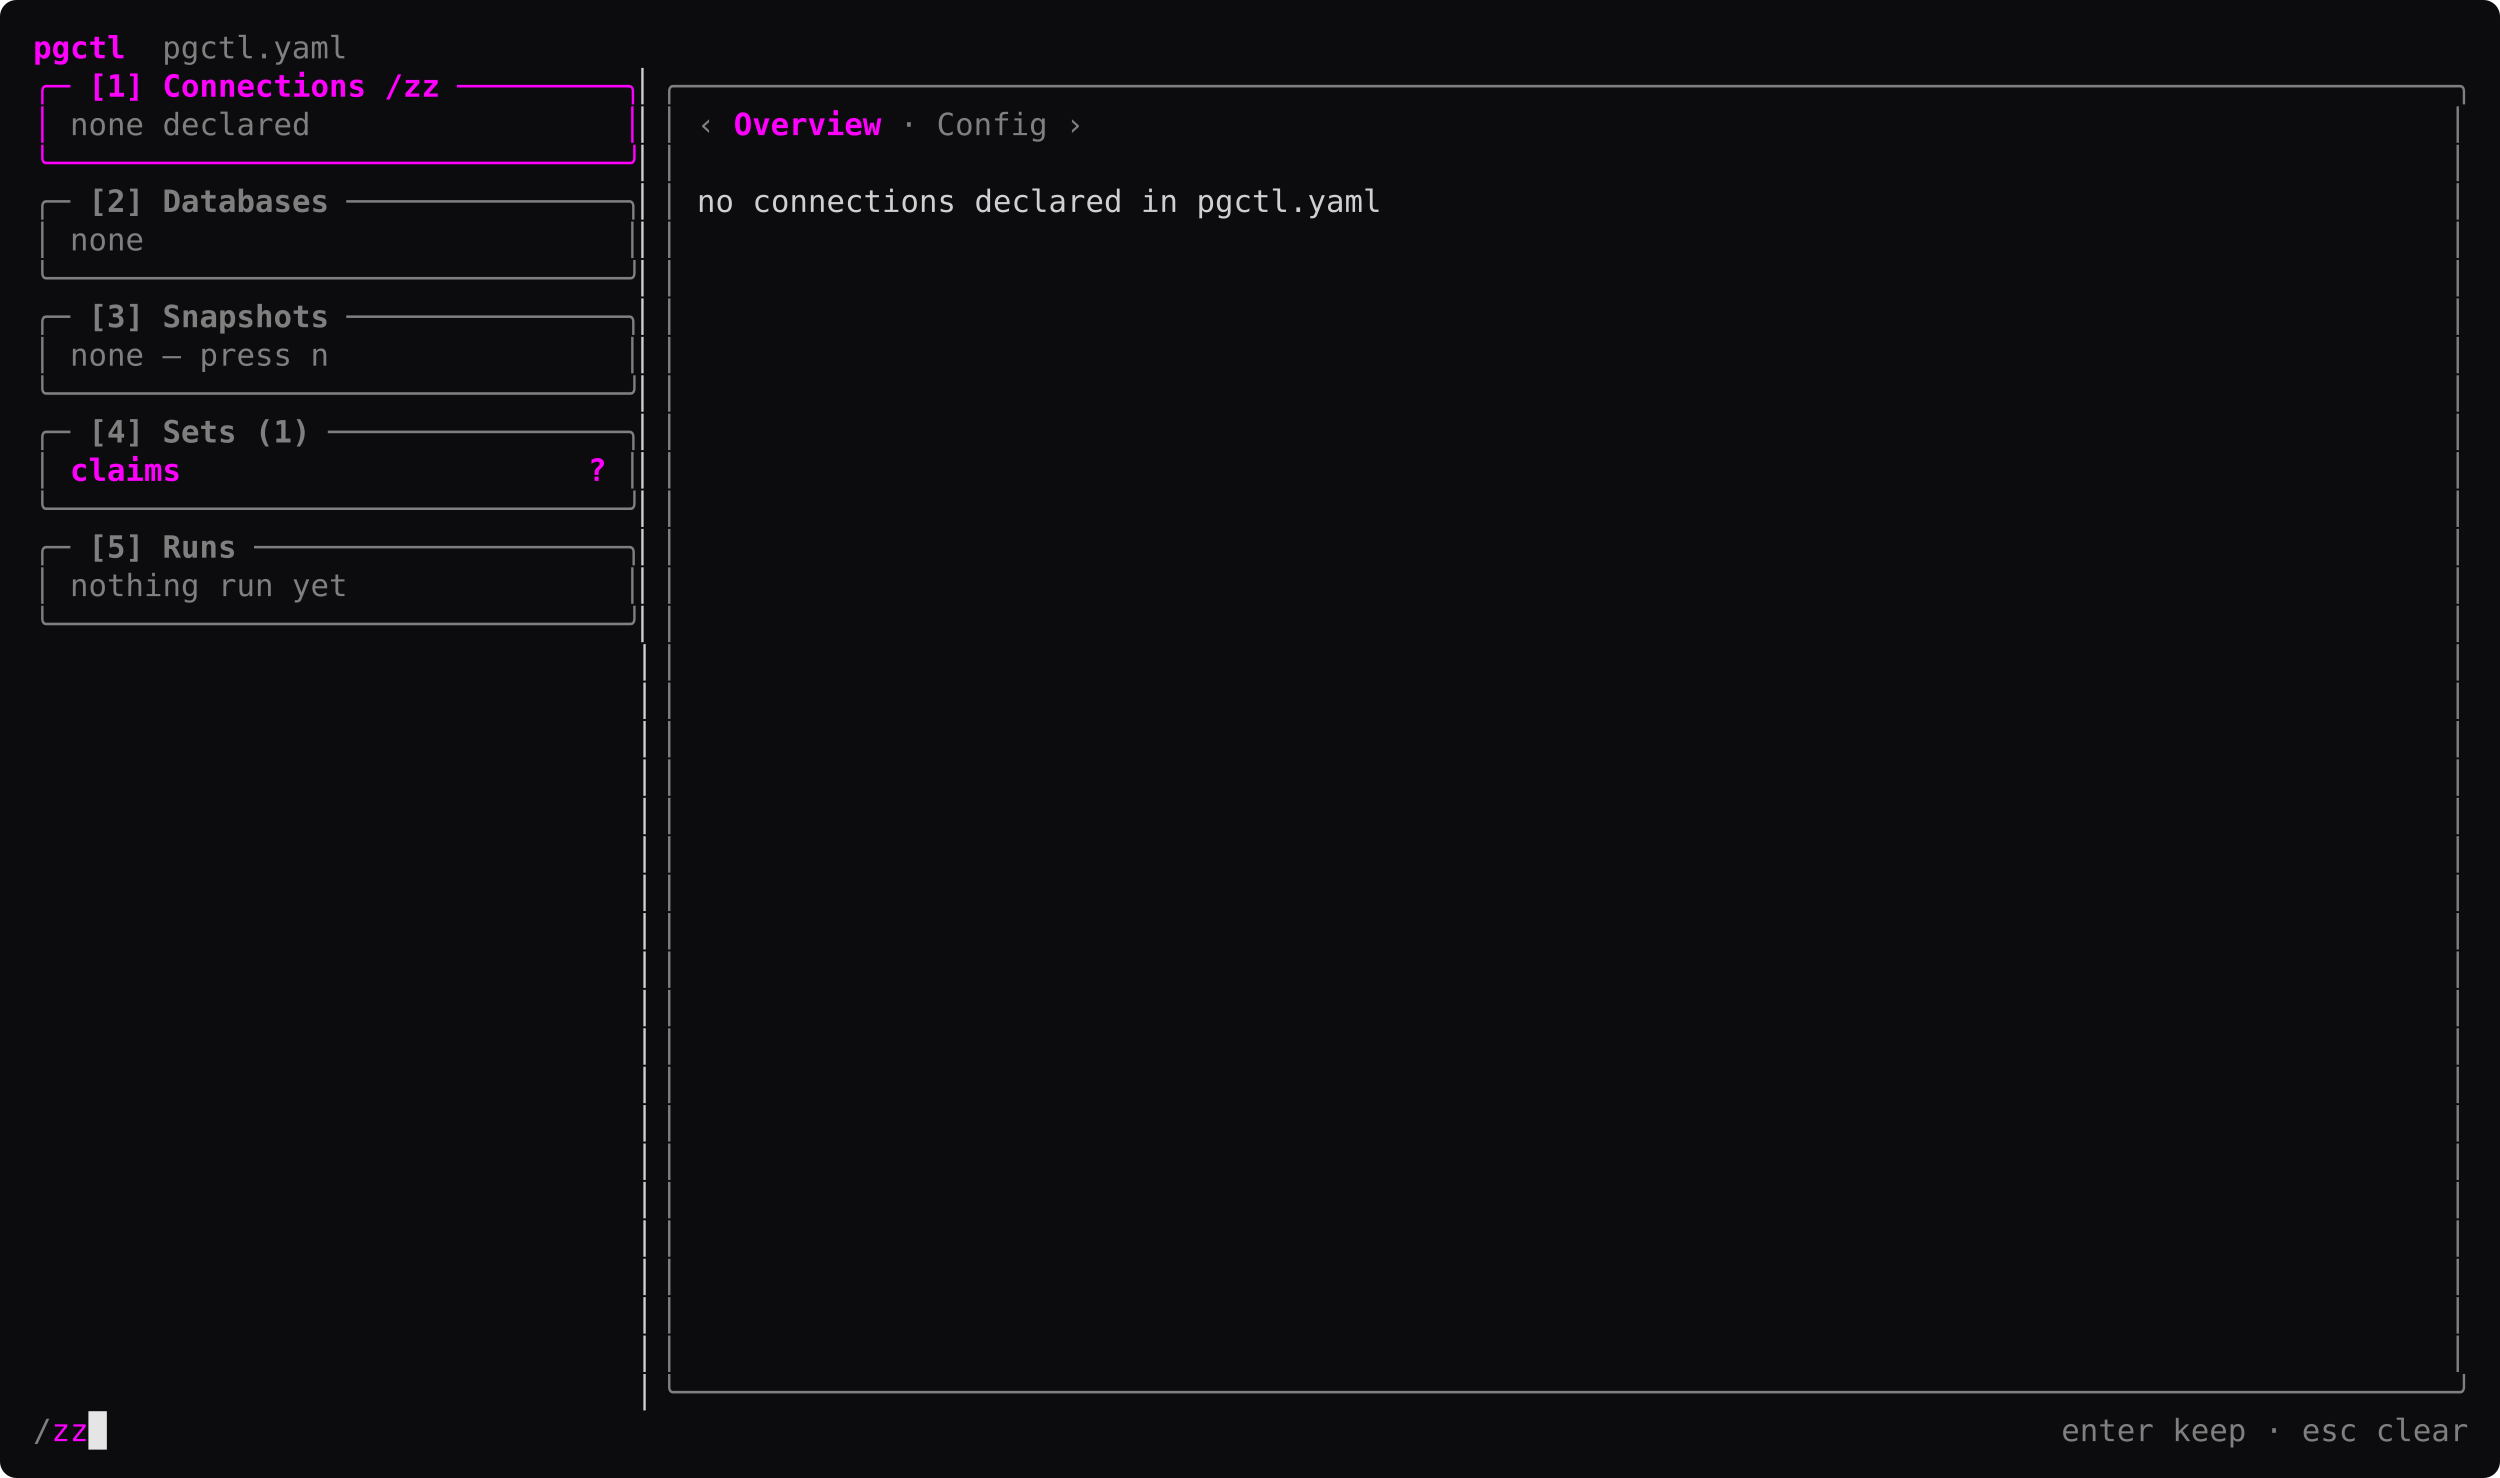
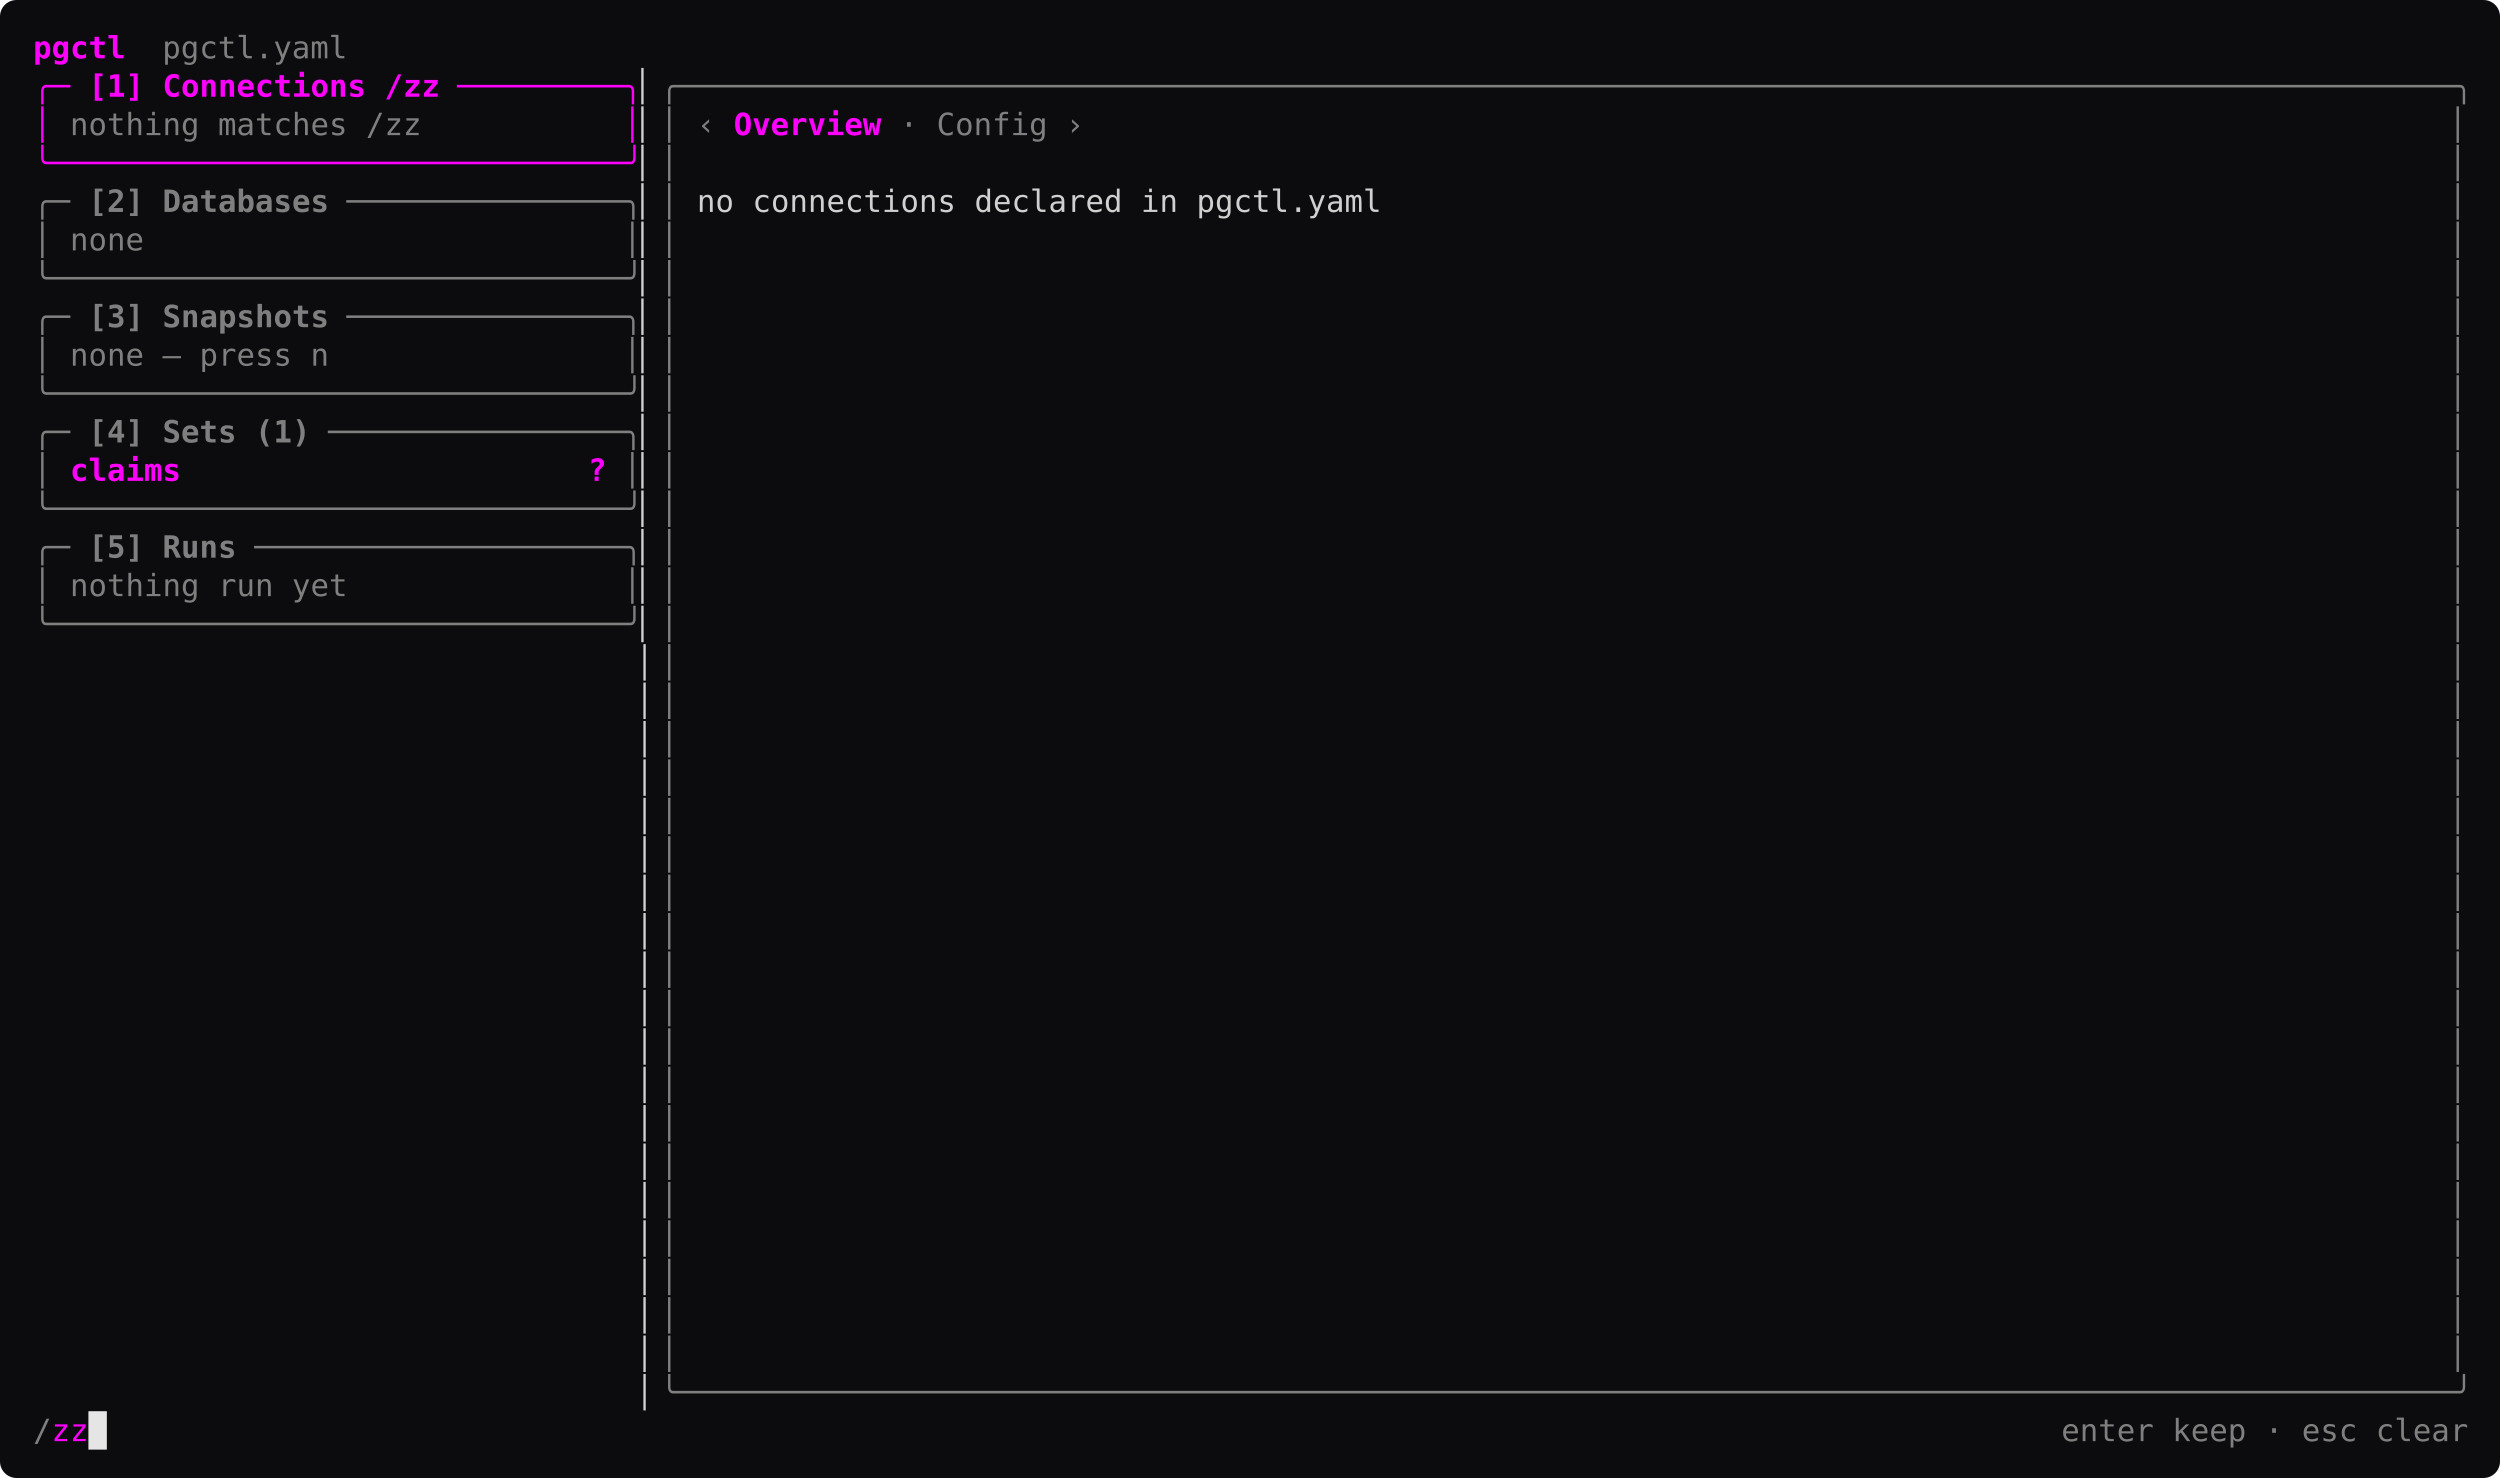
<svg xmlns="http://www.w3.org/2000/svg" width="1057.6" height="625.25" viewBox="0 0 1057.6 625.25" font-family="ui-monospace, 'SF Mono', SFMono-Regular, Menlo, Consolas, 'DejaVu Sans Mono', monospace" font-size="13" role="img">
  <rect width="1057.6" height="625.25" rx="7" fill="#0c0c0e" />
  <rect x="37.4" y="597" width="7.8" height="16.25" fill="#e5e5e5" />
  <text x="14" y="24.68" textLength="39" lengthAdjust="spacing" fill="#ff00ff" font-weight="600" xml:space="preserve">pgctl</text>
  <text x="53" y="24.68" textLength="93.6" lengthAdjust="spacing" fill="#7f7f7f" xml:space="preserve">  pgctl.yaml</text>
  <text x="14" y="40.92" textLength="15.6" lengthAdjust="spacing" fill="#ff00ff" xml:space="preserve">╭─</text>
  <text x="29.6" y="40.92" textLength="156" lengthAdjust="spacing" fill="#ff00ff" font-weight="600" xml:space="preserve"> [1] Connections /zz</text>
  <text x="193.4" y="40.92" textLength="78" lengthAdjust="spacing" fill="#ff00ff" xml:space="preserve">─────────╮</text>
  <text x="271.4" y="40.92" textLength="7.8" lengthAdjust="spacing" fill="#d0d0d0" xml:space="preserve">▏</text>
  <text x="279.2" y="40.92" textLength="764.4" lengthAdjust="spacing" fill="#7f7f7f" xml:space="preserve">╭────────────────────────────────────────────────────────────────────────────────────────────────╮</text>
  <text x="14" y="57.17" textLength="7.8" lengthAdjust="spacing" fill="#ff00ff" xml:space="preserve">│</text>
-   <text x="29.6" y="57.17" textLength="101.4" lengthAdjust="spacing" fill="#7f7f7f" xml:space="preserve">none declared</text>
+   <text x="29.6" y="57.17" textLength="148.2" lengthAdjust="spacing" fill="#7f7f7f" xml:space="preserve">nothing matches /zz</text>
  <text x="263.6" y="57.17" textLength="7.8" lengthAdjust="spacing" fill="#ff00ff" xml:space="preserve">│</text>
  <text x="271.4" y="57.17" textLength="7.8" lengthAdjust="spacing" fill="#d0d0d0" xml:space="preserve">▏</text>
  <text x="279.2" y="57.17" textLength="7.8" lengthAdjust="spacing" fill="#7f7f7f" xml:space="preserve">│</text>
  <text x="294.8" y="57.17" textLength="7.8" lengthAdjust="spacing" fill="#7f7f7f" xml:space="preserve">‹</text>
  <text x="310.4" y="57.17" textLength="7.8" lengthAdjust="spacing" fill="#ff00ff" font-weight="600" xml:space="preserve">O</text>
  <text x="318.2" y="57.17" textLength="7.8" lengthAdjust="spacing" fill="#ff00ff" font-weight="600" xml:space="preserve">v</text>
  <text x="326" y="57.17" textLength="7.8" lengthAdjust="spacing" fill="#ff00ff" font-weight="600" xml:space="preserve">e</text>
  <text x="333.8" y="57.17" textLength="7.8" lengthAdjust="spacing" fill="#ff00ff" font-weight="600" xml:space="preserve">r</text>
  <text x="341.6" y="57.17" textLength="7.8" lengthAdjust="spacing" fill="#ff00ff" font-weight="600" xml:space="preserve">v</text>
  <text x="349.4" y="57.17" textLength="7.8" lengthAdjust="spacing" fill="#ff00ff" font-weight="600" xml:space="preserve">i</text>
  <text x="357.2" y="57.17" textLength="7.8" lengthAdjust="spacing" fill="#ff00ff" font-weight="600" xml:space="preserve">e</text>
  <text x="365" y="57.17" textLength="7.8" lengthAdjust="spacing" fill="#ff00ff" font-weight="600" xml:space="preserve">w</text>
  <text x="380.6" y="57.17" textLength="7.8" lengthAdjust="spacing" fill="#7f7f7f" xml:space="preserve">·</text>
  <text x="388.4" y="57.17" textLength="54.6" lengthAdjust="spacing" fill="#7f7f7f" xml:space="preserve"> Config</text>
  <text x="450.8" y="57.17" textLength="7.8" lengthAdjust="spacing" fill="#7f7f7f" xml:space="preserve">›</text>
  <text x="1035.8" y="57.17" textLength="7.8" lengthAdjust="spacing" fill="#7f7f7f" xml:space="preserve">│</text>
  <text x="14" y="73.42" textLength="257.4" lengthAdjust="spacing" fill="#ff00ff" xml:space="preserve">╰───────────────────────────────╯</text>
  <text x="271.4" y="73.42" textLength="7.8" lengthAdjust="spacing" fill="#d0d0d0" xml:space="preserve">▏</text>
  <text x="279.2" y="73.42" textLength="7.8" lengthAdjust="spacing" fill="#7f7f7f" xml:space="preserve">│</text>
  <text x="1035.8" y="73.42" textLength="7.8" lengthAdjust="spacing" fill="#7f7f7f" xml:space="preserve">│</text>
  <text x="14" y="89.67" textLength="15.6" lengthAdjust="spacing" fill="#7f7f7f" xml:space="preserve">╭─</text>
  <text x="29.6" y="89.67" textLength="109.2" lengthAdjust="spacing" fill="#7f7f7f" font-weight="600" xml:space="preserve"> [2] Databases</text>
  <text x="146.6" y="89.67" textLength="124.8" lengthAdjust="spacing" fill="#7f7f7f" xml:space="preserve">───────────────╮</text>
  <text x="271.4" y="89.67" textLength="7.8" lengthAdjust="spacing" fill="#d0d0d0" xml:space="preserve">▏</text>
  <text x="279.2" y="89.67" textLength="7.8" lengthAdjust="spacing" fill="#7f7f7f" xml:space="preserve">│</text>
  <text x="287" y="89.67" textLength="296.4" lengthAdjust="spacing" fill="#d0d0d0" xml:space="preserve"> no connections declared in pgctl.yaml</text>
  <text x="1035.8" y="89.67" textLength="7.8" lengthAdjust="spacing" fill="#7f7f7f" xml:space="preserve">│</text>
  <text x="14" y="105.92" textLength="7.8" lengthAdjust="spacing" fill="#7f7f7f" xml:space="preserve">│</text>
  <text x="29.6" y="105.92" textLength="31.2" lengthAdjust="spacing" fill="#7f7f7f" xml:space="preserve">none</text>
  <text x="263.6" y="105.92" textLength="7.8" lengthAdjust="spacing" fill="#7f7f7f" xml:space="preserve">│</text>
  <text x="271.4" y="105.92" textLength="7.8" lengthAdjust="spacing" fill="#d0d0d0" xml:space="preserve">▏</text>
  <text x="279.2" y="105.92" textLength="7.8" lengthAdjust="spacing" fill="#7f7f7f" xml:space="preserve">│</text>
  <text x="1035.8" y="105.92" textLength="7.8" lengthAdjust="spacing" fill="#7f7f7f" xml:space="preserve">│</text>
  <text x="14" y="122.17" textLength="257.4" lengthAdjust="spacing" fill="#7f7f7f" xml:space="preserve">╰───────────────────────────────╯</text>
  <text x="271.4" y="122.17" textLength="7.8" lengthAdjust="spacing" fill="#d0d0d0" xml:space="preserve">▏</text>
  <text x="279.2" y="122.17" textLength="7.8" lengthAdjust="spacing" fill="#7f7f7f" xml:space="preserve">│</text>
  <text x="1035.8" y="122.17" textLength="7.8" lengthAdjust="spacing" fill="#7f7f7f" xml:space="preserve">│</text>
  <text x="14" y="138.43" textLength="15.6" lengthAdjust="spacing" fill="#7f7f7f" xml:space="preserve">╭─</text>
  <text x="29.6" y="138.43" textLength="109.2" lengthAdjust="spacing" fill="#7f7f7f" font-weight="600" xml:space="preserve"> [3] Snapshots</text>
  <text x="146.6" y="138.43" textLength="124.8" lengthAdjust="spacing" fill="#7f7f7f" xml:space="preserve">───────────────╮</text>
  <text x="271.4" y="138.43" textLength="7.8" lengthAdjust="spacing" fill="#d0d0d0" xml:space="preserve">▏</text>
  <text x="279.2" y="138.43" textLength="7.8" lengthAdjust="spacing" fill="#7f7f7f" xml:space="preserve">│</text>
  <text x="1035.8" y="138.43" textLength="7.8" lengthAdjust="spacing" fill="#7f7f7f" xml:space="preserve">│</text>
  <text x="14" y="154.68" textLength="7.8" lengthAdjust="spacing" fill="#7f7f7f" xml:space="preserve">│</text>
  <text x="29.6" y="154.68" textLength="109.2" lengthAdjust="spacing" fill="#7f7f7f" xml:space="preserve">none — press n</text>
  <text x="263.6" y="154.68" textLength="7.8" lengthAdjust="spacing" fill="#7f7f7f" xml:space="preserve">│</text>
  <text x="271.4" y="154.68" textLength="7.8" lengthAdjust="spacing" fill="#d0d0d0" xml:space="preserve">▏</text>
  <text x="279.2" y="154.68" textLength="7.8" lengthAdjust="spacing" fill="#7f7f7f" xml:space="preserve">│</text>
  <text x="1035.8" y="154.68" textLength="7.8" lengthAdjust="spacing" fill="#7f7f7f" xml:space="preserve">│</text>
  <text x="14" y="170.93" textLength="257.4" lengthAdjust="spacing" fill="#7f7f7f" xml:space="preserve">╰───────────────────────────────╯</text>
  <text x="271.4" y="170.93" textLength="7.8" lengthAdjust="spacing" fill="#d0d0d0" xml:space="preserve">▏</text>
  <text x="279.2" y="170.93" textLength="7.8" lengthAdjust="spacing" fill="#7f7f7f" xml:space="preserve">│</text>
  <text x="1035.8" y="170.93" textLength="7.8" lengthAdjust="spacing" fill="#7f7f7f" xml:space="preserve">│</text>
  <text x="14" y="187.18" textLength="15.6" lengthAdjust="spacing" fill="#7f7f7f" xml:space="preserve">╭─</text>
  <text x="29.6" y="187.18" textLength="101.4" lengthAdjust="spacing" fill="#7f7f7f" font-weight="600" xml:space="preserve"> [4] Sets (1)</text>
  <text x="138.8" y="187.18" textLength="132.6" lengthAdjust="spacing" fill="#7f7f7f" xml:space="preserve">────────────────╮</text>
  <text x="271.4" y="187.18" textLength="7.8" lengthAdjust="spacing" fill="#d0d0d0" xml:space="preserve">▏</text>
  <text x="279.2" y="187.18" textLength="7.8" lengthAdjust="spacing" fill="#7f7f7f" xml:space="preserve">│</text>
  <text x="1035.8" y="187.18" textLength="7.8" lengthAdjust="spacing" fill="#7f7f7f" xml:space="preserve">│</text>
  <text x="14" y="203.43" textLength="7.8" lengthAdjust="spacing" fill="#7f7f7f" xml:space="preserve">│</text>
  <text x="29.6" y="203.43" textLength="226.2" lengthAdjust="spacing" fill="#ff00ff" font-weight="600" xml:space="preserve">claims                      ?</text>
  <text x="263.6" y="203.43" textLength="7.8" lengthAdjust="spacing" fill="#7f7f7f" xml:space="preserve">│</text>
  <text x="271.4" y="203.43" textLength="7.8" lengthAdjust="spacing" fill="#d0d0d0" xml:space="preserve">▏</text>
  <text x="279.2" y="203.43" textLength="7.8" lengthAdjust="spacing" fill="#7f7f7f" xml:space="preserve">│</text>
  <text x="1035.8" y="203.43" textLength="7.8" lengthAdjust="spacing" fill="#7f7f7f" xml:space="preserve">│</text>
  <text x="14" y="219.68" textLength="257.4" lengthAdjust="spacing" fill="#7f7f7f" xml:space="preserve">╰───────────────────────────────╯</text>
  <text x="271.4" y="219.68" textLength="7.8" lengthAdjust="spacing" fill="#d0d0d0" xml:space="preserve">▏</text>
  <text x="279.2" y="219.68" textLength="7.8" lengthAdjust="spacing" fill="#7f7f7f" xml:space="preserve">│</text>
  <text x="1035.8" y="219.68" textLength="7.8" lengthAdjust="spacing" fill="#7f7f7f" xml:space="preserve">│</text>
  <text x="14" y="235.93" textLength="15.6" lengthAdjust="spacing" fill="#7f7f7f" xml:space="preserve">╭─</text>
  <text x="29.6" y="235.93" textLength="70.2" lengthAdjust="spacing" fill="#7f7f7f" font-weight="600" xml:space="preserve"> [5] Runs</text>
  <text x="107.6" y="235.93" textLength="163.8" lengthAdjust="spacing" fill="#7f7f7f" xml:space="preserve">────────────────────╮</text>
  <text x="271.4" y="235.93" textLength="7.8" lengthAdjust="spacing" fill="#d0d0d0" xml:space="preserve">▏</text>
  <text x="279.2" y="235.93" textLength="7.8" lengthAdjust="spacing" fill="#7f7f7f" xml:space="preserve">│</text>
  <text x="1035.8" y="235.93" textLength="7.8" lengthAdjust="spacing" fill="#7f7f7f" xml:space="preserve">│</text>
  <text x="14" y="252.18" textLength="7.8" lengthAdjust="spacing" fill="#7f7f7f" xml:space="preserve">│</text>
  <text x="29.6" y="252.18" textLength="117" lengthAdjust="spacing" fill="#7f7f7f" xml:space="preserve">nothing run yet</text>
  <text x="263.6" y="252.18" textLength="7.8" lengthAdjust="spacing" fill="#7f7f7f" xml:space="preserve">│</text>
  <text x="271.4" y="252.18" textLength="7.8" lengthAdjust="spacing" fill="#d0d0d0" xml:space="preserve">▏</text>
  <text x="279.2" y="252.18" textLength="7.8" lengthAdjust="spacing" fill="#7f7f7f" xml:space="preserve">│</text>
  <text x="1035.8" y="252.18" textLength="7.8" lengthAdjust="spacing" fill="#7f7f7f" xml:space="preserve">│</text>
  <text x="14" y="268.43" textLength="257.4" lengthAdjust="spacing" fill="#7f7f7f" xml:space="preserve">╰───────────────────────────────╯</text>
  <text x="271.4" y="268.43" textLength="7.8" lengthAdjust="spacing" fill="#d0d0d0" xml:space="preserve">▏</text>
  <text x="279.2" y="268.43" textLength="7.8" lengthAdjust="spacing" fill="#7f7f7f" xml:space="preserve">│</text>
  <text x="1035.8" y="268.43" textLength="7.8" lengthAdjust="spacing" fill="#7f7f7f" xml:space="preserve">│</text>
  <text x="14" y="284.68" textLength="265.2" lengthAdjust="spacing" fill="#d0d0d0" xml:space="preserve">                                 ▏</text>
  <text x="279.2" y="284.68" textLength="7.8" lengthAdjust="spacing" fill="#7f7f7f" xml:space="preserve">│</text>
  <text x="1035.8" y="284.68" textLength="7.8" lengthAdjust="spacing" fill="#7f7f7f" xml:space="preserve">│</text>
  <text x="14" y="300.93" textLength="265.2" lengthAdjust="spacing" fill="#d0d0d0" xml:space="preserve">                                 ▏</text>
  <text x="279.2" y="300.93" textLength="7.8" lengthAdjust="spacing" fill="#7f7f7f" xml:space="preserve">│</text>
  <text x="1035.8" y="300.93" textLength="7.8" lengthAdjust="spacing" fill="#7f7f7f" xml:space="preserve">│</text>
  <text x="14" y="317.18" textLength="265.2" lengthAdjust="spacing" fill="#d0d0d0" xml:space="preserve">                                 ▏</text>
  <text x="279.2" y="317.18" textLength="7.8" lengthAdjust="spacing" fill="#7f7f7f" xml:space="preserve">│</text>
  <text x="1035.8" y="317.18" textLength="7.8" lengthAdjust="spacing" fill="#7f7f7f" xml:space="preserve">│</text>
  <text x="14" y="333.43" textLength="265.2" lengthAdjust="spacing" fill="#d0d0d0" xml:space="preserve">                                 ▏</text>
  <text x="279.2" y="333.43" textLength="7.8" lengthAdjust="spacing" fill="#7f7f7f" xml:space="preserve">│</text>
  <text x="1035.8" y="333.43" textLength="7.8" lengthAdjust="spacing" fill="#7f7f7f" xml:space="preserve">│</text>
  <text x="14" y="349.68" textLength="265.2" lengthAdjust="spacing" fill="#d0d0d0" xml:space="preserve">                                 ▏</text>
  <text x="279.2" y="349.68" textLength="7.8" lengthAdjust="spacing" fill="#7f7f7f" xml:space="preserve">│</text>
  <text x="1035.8" y="349.68" textLength="7.8" lengthAdjust="spacing" fill="#7f7f7f" xml:space="preserve">│</text>
  <text x="14" y="365.93" textLength="265.2" lengthAdjust="spacing" fill="#d0d0d0" xml:space="preserve">                                 ▏</text>
  <text x="279.2" y="365.93" textLength="7.8" lengthAdjust="spacing" fill="#7f7f7f" xml:space="preserve">│</text>
  <text x="1035.8" y="365.93" textLength="7.8" lengthAdjust="spacing" fill="#7f7f7f" xml:space="preserve">│</text>
  <text x="14" y="382.18" textLength="265.2" lengthAdjust="spacing" fill="#d0d0d0" xml:space="preserve">                                 ▏</text>
  <text x="279.2" y="382.18" textLength="7.8" lengthAdjust="spacing" fill="#7f7f7f" xml:space="preserve">│</text>
  <text x="1035.8" y="382.18" textLength="7.8" lengthAdjust="spacing" fill="#7f7f7f" xml:space="preserve">│</text>
  <text x="14" y="398.43" textLength="265.2" lengthAdjust="spacing" fill="#d0d0d0" xml:space="preserve">                                 ▏</text>
  <text x="279.2" y="398.43" textLength="7.8" lengthAdjust="spacing" fill="#7f7f7f" xml:space="preserve">│</text>
  <text x="1035.8" y="398.43" textLength="7.8" lengthAdjust="spacing" fill="#7f7f7f" xml:space="preserve">│</text>
  <text x="14" y="414.68" textLength="265.2" lengthAdjust="spacing" fill="#d0d0d0" xml:space="preserve">                                 ▏</text>
  <text x="279.2" y="414.68" textLength="7.8" lengthAdjust="spacing" fill="#7f7f7f" xml:space="preserve">│</text>
  <text x="1035.8" y="414.68" textLength="7.8" lengthAdjust="spacing" fill="#7f7f7f" xml:space="preserve">│</text>
  <text x="14" y="430.93" textLength="265.2" lengthAdjust="spacing" fill="#d0d0d0" xml:space="preserve">                                 ▏</text>
  <text x="279.2" y="430.93" textLength="7.8" lengthAdjust="spacing" fill="#7f7f7f" xml:space="preserve">│</text>
  <text x="1035.8" y="430.93" textLength="7.8" lengthAdjust="spacing" fill="#7f7f7f" xml:space="preserve">│</text>
  <text x="14" y="447.18" textLength="265.2" lengthAdjust="spacing" fill="#d0d0d0" xml:space="preserve">                                 ▏</text>
  <text x="279.2" y="447.18" textLength="7.8" lengthAdjust="spacing" fill="#7f7f7f" xml:space="preserve">│</text>
  <text x="1035.8" y="447.18" textLength="7.8" lengthAdjust="spacing" fill="#7f7f7f" xml:space="preserve">│</text>
  <text x="14" y="463.43" textLength="265.2" lengthAdjust="spacing" fill="#d0d0d0" xml:space="preserve">                                 ▏</text>
  <text x="279.2" y="463.43" textLength="7.8" lengthAdjust="spacing" fill="#7f7f7f" xml:space="preserve">│</text>
  <text x="1035.8" y="463.43" textLength="7.8" lengthAdjust="spacing" fill="#7f7f7f" xml:space="preserve">│</text>
  <text x="14" y="479.68" textLength="265.2" lengthAdjust="spacing" fill="#d0d0d0" xml:space="preserve">                                 ▏</text>
  <text x="279.2" y="479.68" textLength="7.8" lengthAdjust="spacing" fill="#7f7f7f" xml:space="preserve">│</text>
  <text x="1035.8" y="479.68" textLength="7.8" lengthAdjust="spacing" fill="#7f7f7f" xml:space="preserve">│</text>
  <text x="14" y="495.93" textLength="265.2" lengthAdjust="spacing" fill="#d0d0d0" xml:space="preserve">                                 ▏</text>
  <text x="279.2" y="495.93" textLength="7.8" lengthAdjust="spacing" fill="#7f7f7f" xml:space="preserve">│</text>
  <text x="1035.8" y="495.93" textLength="7.8" lengthAdjust="spacing" fill="#7f7f7f" xml:space="preserve">│</text>
  <text x="14" y="512.17" textLength="265.2" lengthAdjust="spacing" fill="#d0d0d0" xml:space="preserve">                                 ▏</text>
  <text x="279.2" y="512.17" textLength="7.8" lengthAdjust="spacing" fill="#7f7f7f" xml:space="preserve">│</text>
  <text x="1035.8" y="512.17" textLength="7.8" lengthAdjust="spacing" fill="#7f7f7f" xml:space="preserve">│</text>
  <text x="14" y="528.42" textLength="265.2" lengthAdjust="spacing" fill="#d0d0d0" xml:space="preserve">                                 ▏</text>
  <text x="279.2" y="528.42" textLength="7.8" lengthAdjust="spacing" fill="#7f7f7f" xml:space="preserve">│</text>
  <text x="1035.8" y="528.42" textLength="7.8" lengthAdjust="spacing" fill="#7f7f7f" xml:space="preserve">│</text>
  <text x="14" y="544.67" textLength="265.2" lengthAdjust="spacing" fill="#d0d0d0" xml:space="preserve">                                 ▏</text>
  <text x="279.2" y="544.67" textLength="7.8" lengthAdjust="spacing" fill="#7f7f7f" xml:space="preserve">│</text>
  <text x="1035.8" y="544.67" textLength="7.8" lengthAdjust="spacing" fill="#7f7f7f" xml:space="preserve">│</text>
  <text x="14" y="560.92" textLength="265.2" lengthAdjust="spacing" fill="#d0d0d0" xml:space="preserve">                                 ▏</text>
  <text x="279.2" y="560.92" textLength="7.8" lengthAdjust="spacing" fill="#7f7f7f" xml:space="preserve">│</text>
  <text x="1035.8" y="560.92" textLength="7.8" lengthAdjust="spacing" fill="#7f7f7f" xml:space="preserve">│</text>
  <text x="14" y="577.17" textLength="265.2" lengthAdjust="spacing" fill="#d0d0d0" xml:space="preserve">                                 ▏</text>
  <text x="279.2" y="577.17" textLength="7.8" lengthAdjust="spacing" fill="#7f7f7f" xml:space="preserve">│</text>
  <text x="1035.8" y="577.17" textLength="7.8" lengthAdjust="spacing" fill="#7f7f7f" xml:space="preserve">│</text>
  <text x="14" y="593.42" textLength="265.2" lengthAdjust="spacing" fill="#d0d0d0" xml:space="preserve">                                 ▏</text>
  <text x="279.2" y="593.42" textLength="764.4" lengthAdjust="spacing" fill="#7f7f7f" xml:space="preserve">╰────────────────────────────────────────────────────────────────────────────────────────────────╯</text>
  <text x="14" y="609.67" textLength="7.8" lengthAdjust="spacing" fill="#7f7f7f" xml:space="preserve">/</text>
  <text x="21.8" y="609.67" textLength="15.6" lengthAdjust="spacing" fill="#ff00ff" xml:space="preserve">zz</text>
  <text x="872" y="609.67" textLength="171.6" lengthAdjust="spacing" fill="#7f7f7f" xml:space="preserve">enter keep · esc clear</text>
</svg>
